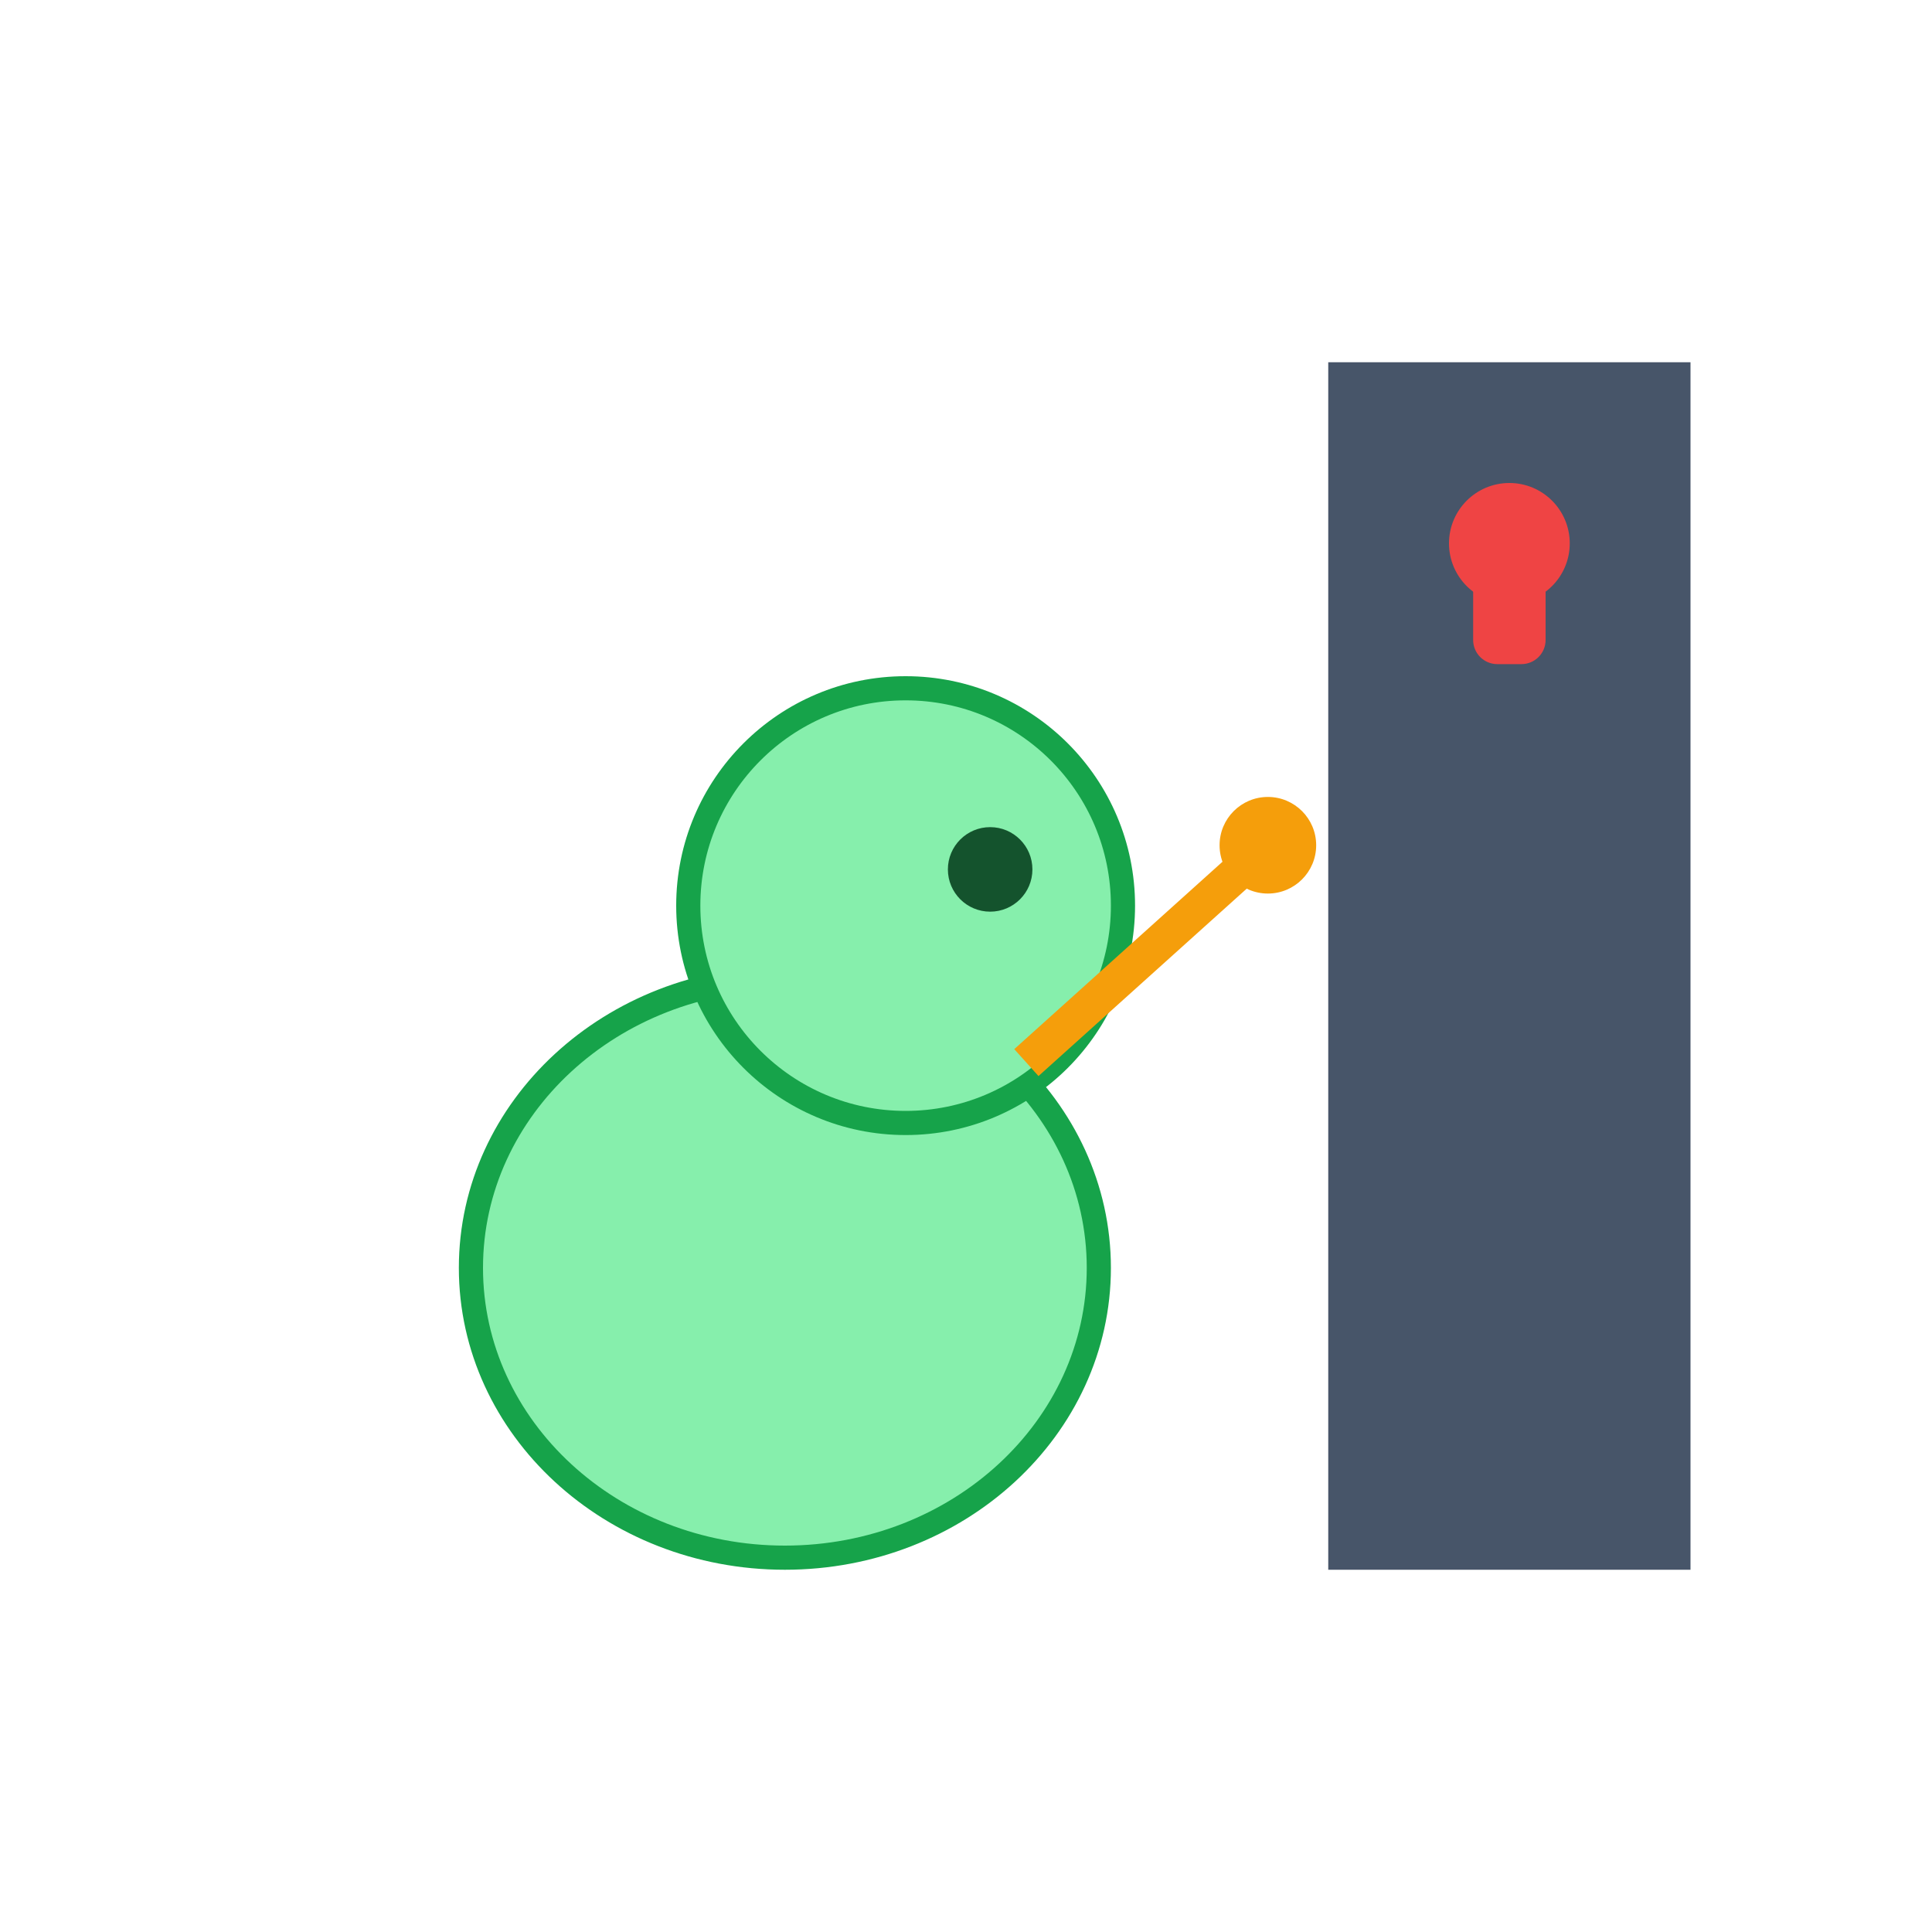
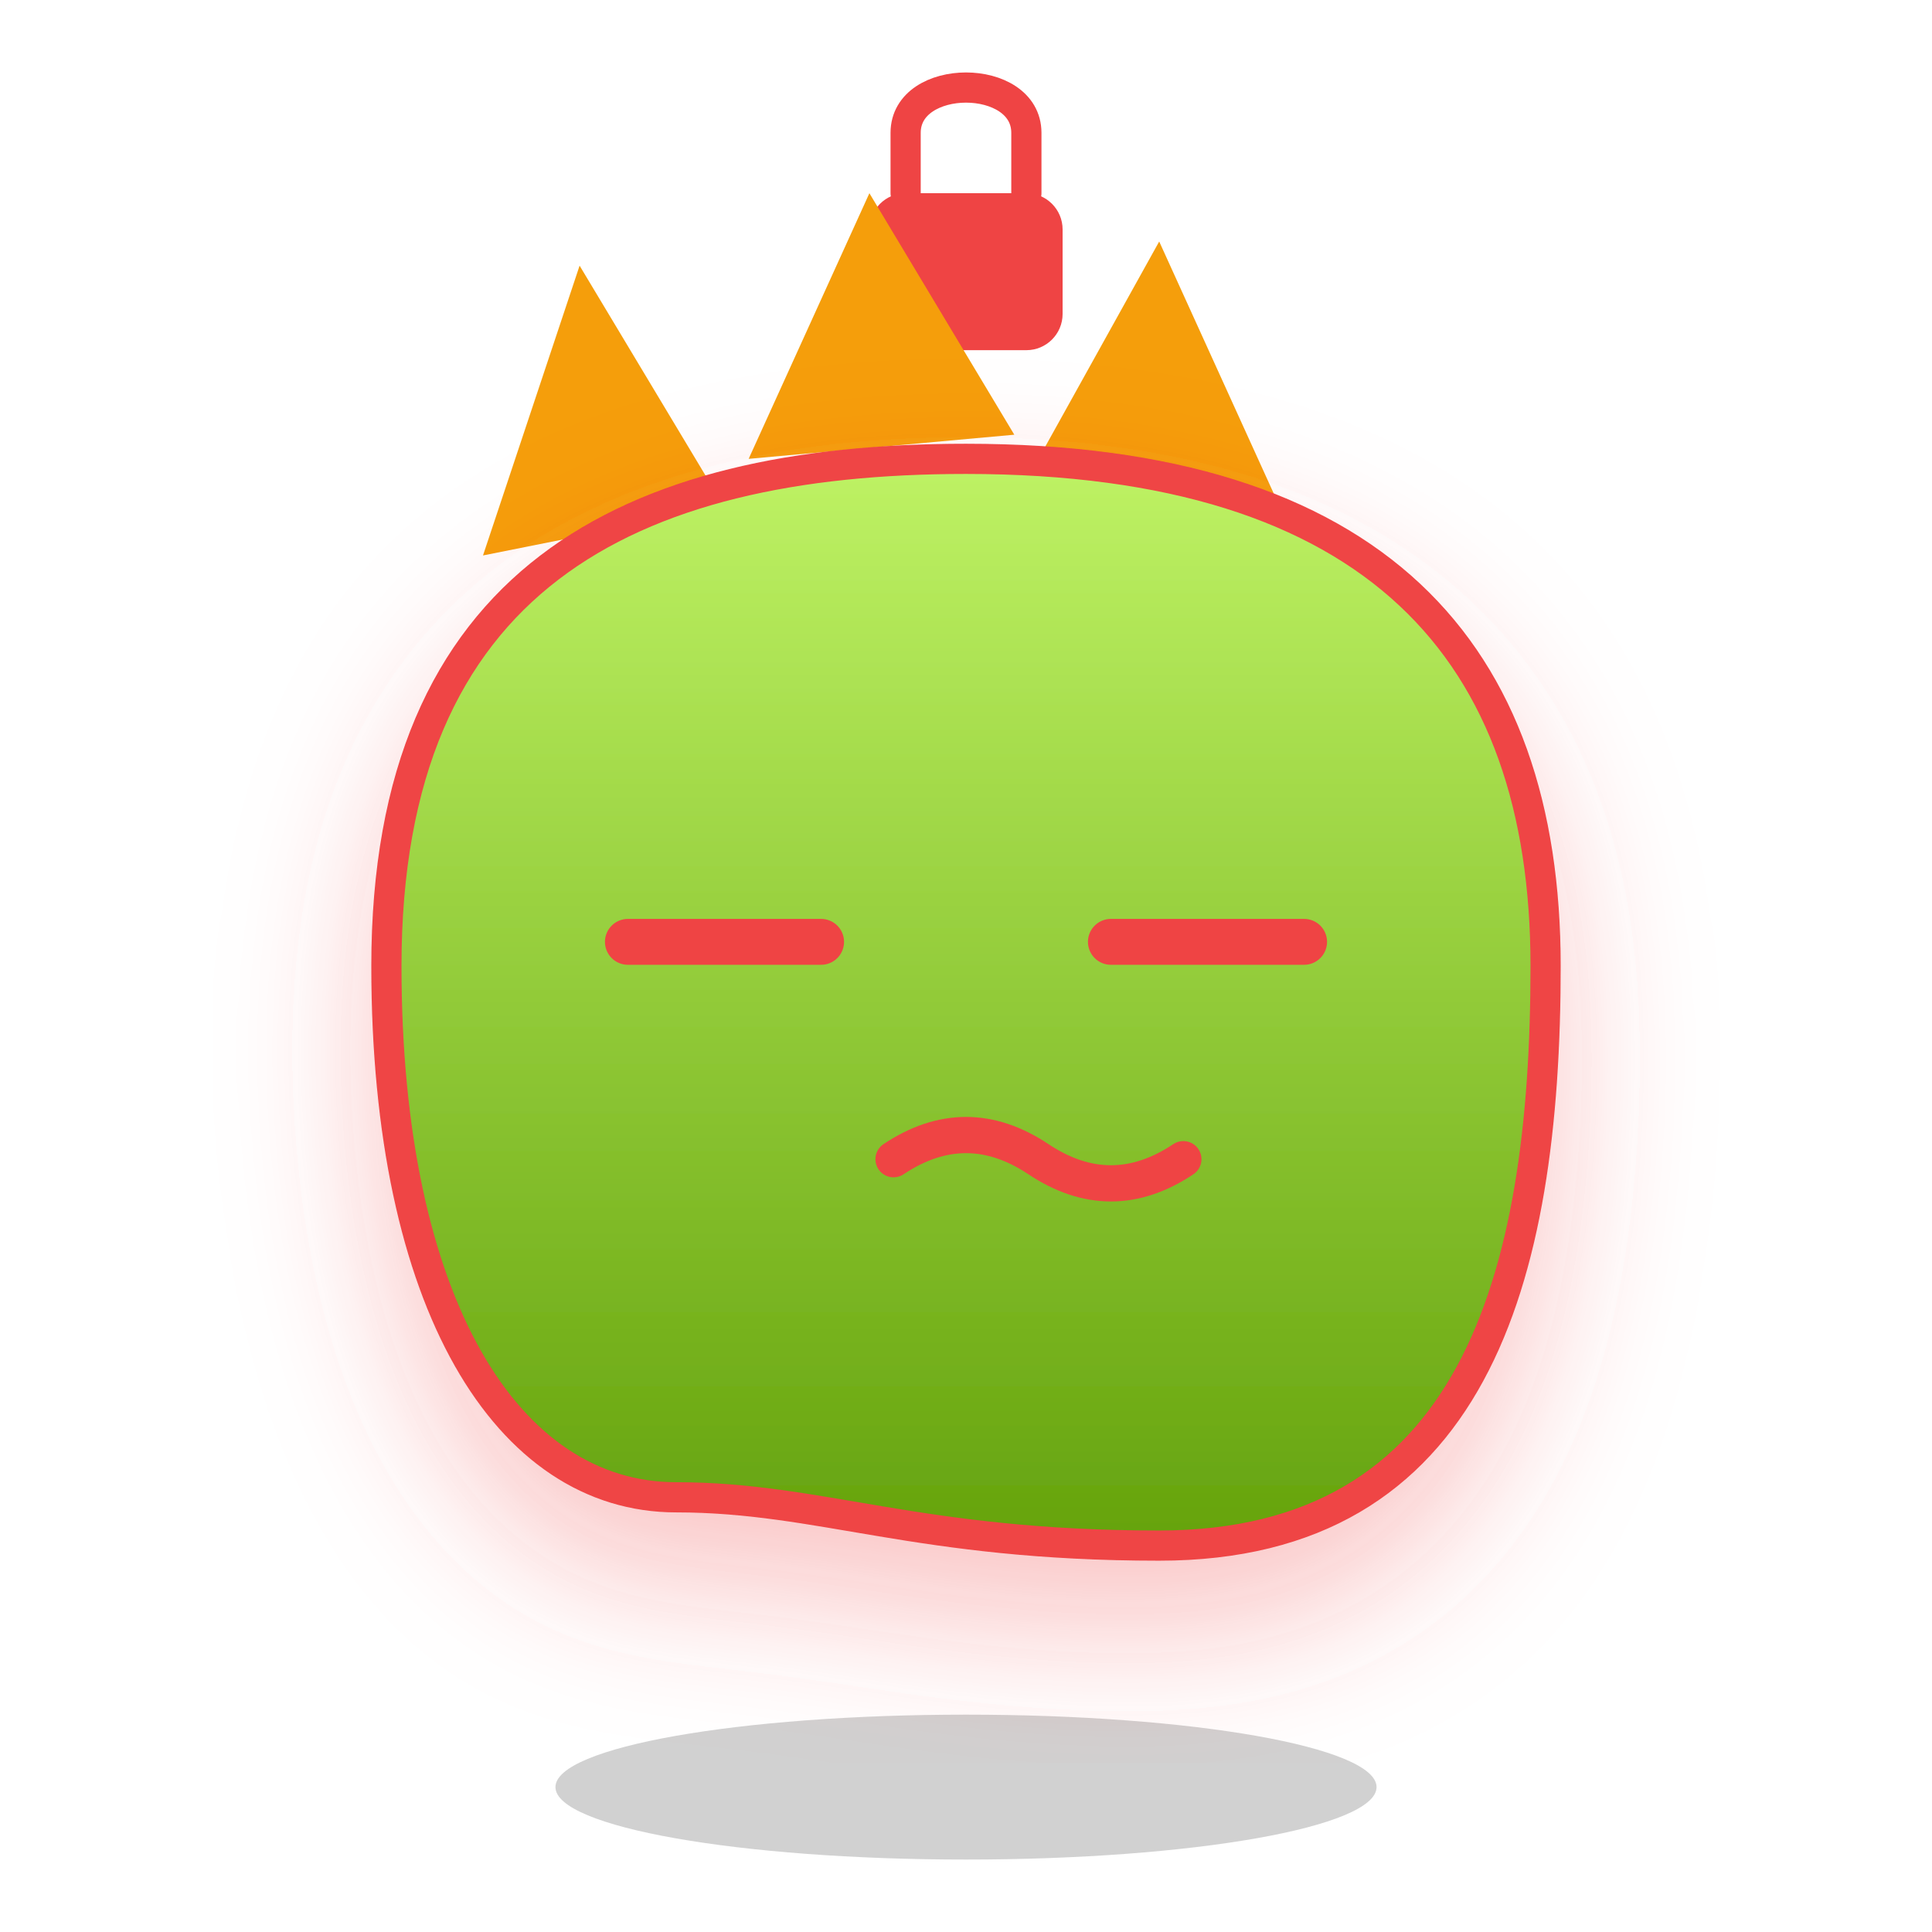
<svg xmlns="http://www.w3.org/2000/svg" viewBox="0 0 160 160" width="100%" height="100%">
-   <rect x="110" y="30" width="30" height="100" fill="#475569" />
-   <circle cx="125" cy="45" r="5" fill="#ef4444" />
-   <rect x="122" y="47" width="6" height="8" rx="2" fill="#ef4444" />
-   <ellipse cx="65" cy="105" rx="26" ry="24" fill="#86efac" stroke="#16a34a" stroke-width="2" />
-   <circle cx="75" cy="75" r="18" fill="#86efac" stroke="#16a34a" stroke-width="2" />
-   <circle cx="82" cy="72" r="3.5" fill="#14532d" />
-   <line x1="85" y1="88" x2="105" y2="70" stroke="#f59e0b" stroke-width="3" />
-   <circle cx="105" cy="70" r="4" fill="#f59e0b" />
+   <defs>
+     <linearGradient id="dino-grad" x1="0%" y1="0%" x2="0%" y2="100%">
+       <stop offset="0%" stop-color="#bef264" />
+       <stop offset="100%" stop-color="#65a30d" />
+     </linearGradient>
+     <filter id="dino-glow" x="-20%" y="-20%" width="140%" height="140%">
+       <feDropShadow dx="0" dy="6" stdDeviation="6" flood-color="#ef4444" flood-opacity="0.3" />
+     </filter>
+   </defs>
+   <style>
+     @keyframes dinoNoShake {
+       0%, 100% { transform: rotate(0deg); }
+       20% { transform: rotate(-10deg); }
+       40% { transform: rotate(10deg); }
+       60% { transform: rotate(-7deg); }
+       80% { transform: rotate(7deg); }
+     }
+     .head-no { animation: dinoNoShake 1.4s ease-in-out infinite; transform-origin: 80px 145px; }
+   </style>
+   <ellipse cx="80" cy="148" rx="34" ry="6" fill="#000000" opacity="0.18" />
+   <g class="head-no">
+     <rect x="72" y="16" width="16" height="13" rx="3" fill="#ef4444" />
+     <path d="M 75 16 L 75 11 C 75 6 85 6 85 11 L 85 16" fill="none" stroke="#ef4444" stroke-width="2.5" stroke-linecap="round" />
+     <polygon points="40,46 48,22 60,42" fill="#f59e0b" />
+     <polygon points="62,38 72,16 84,36" fill="#f59e0b" />
+     <polygon points="86,38 96,20 106,42" fill="#f59e0b" />
+     <path d="M 32 80 C 32 48 52 38 80 38 C 114 38 128 54 128 80 C 128 106 122 128 96 128 C 76 128 68 124 56 124 C 42 124 32 108 32 80 Z" fill="url(#dino-grad)" stroke="#ef4444" stroke-width="2.5" filter="url(#dino-glow)" />
+     <line x1="52" y1="78" x2="68" y2="78" stroke="#ef4444" stroke-width="3.8" stroke-linecap="round" />
+     <line x1="92" y1="78" x2="108" y2="78" stroke="#ef4444" stroke-width="3.8" stroke-linecap="round" />
+     <path d="M 74 96 Q 80 92 86 96 Q 92 100 98 96" fill="none" stroke="#ef4444" stroke-width="3" stroke-linecap="round" />
+   </g>
</svg>
